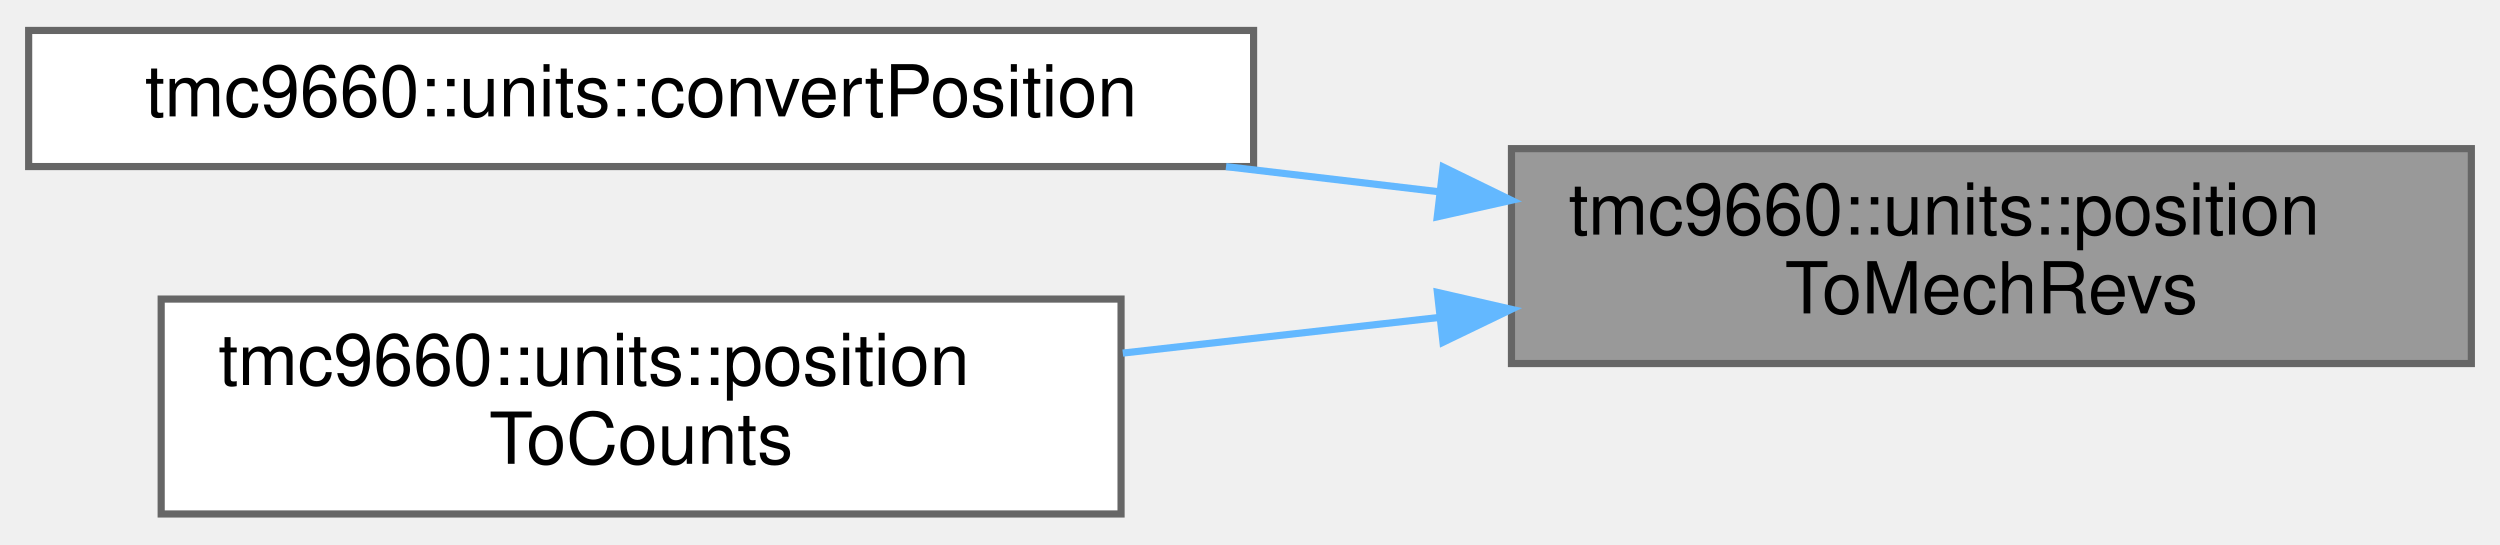
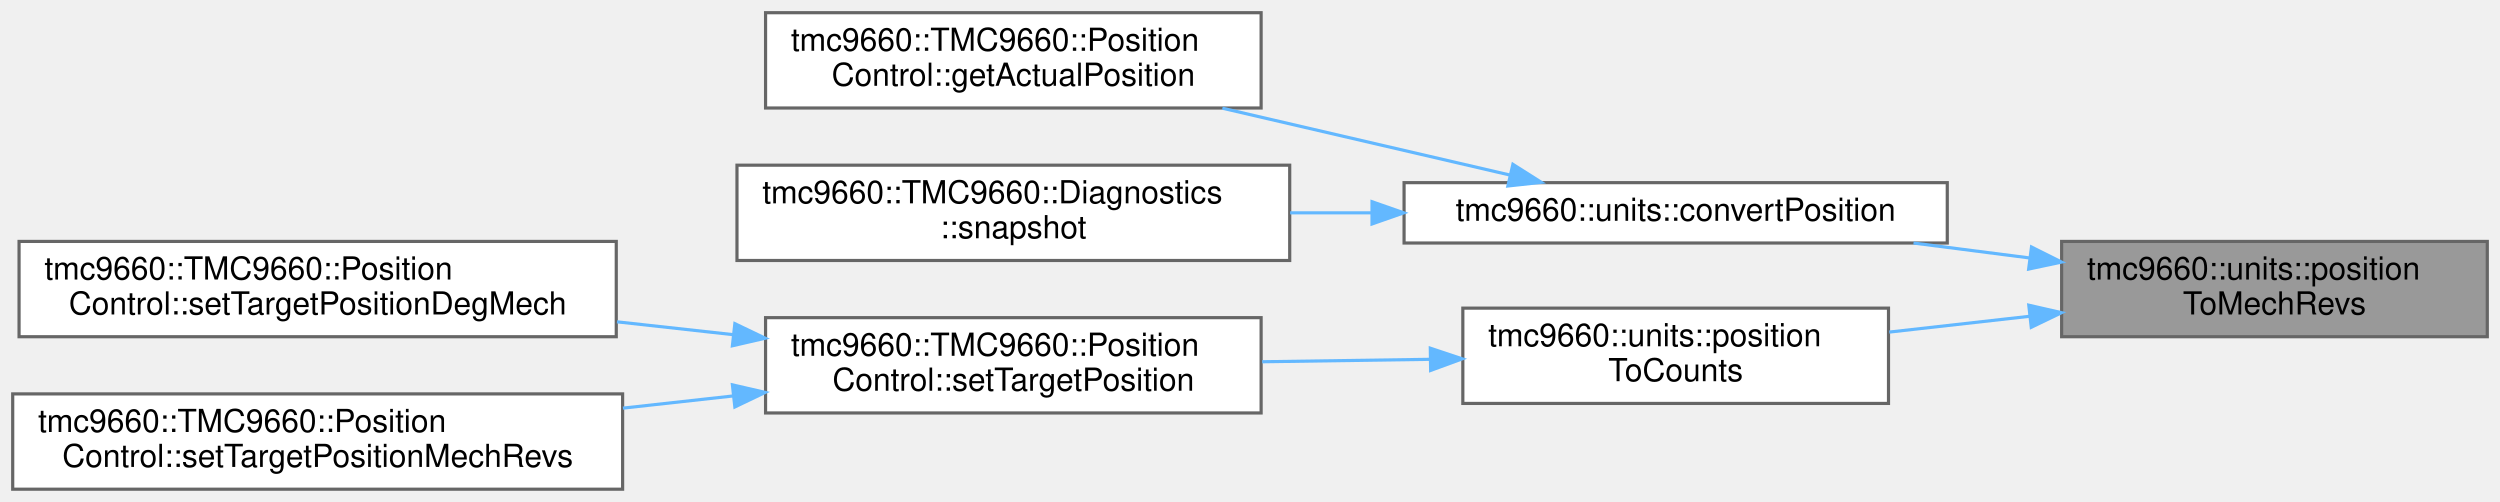
- <svg xmlns="http://www.w3.org/2000/svg" xmlns:xlink="http://www.w3.org/1999/xlink" width="349pt" height="76pt" viewBox="0.00 0.00 349.00 75.50">
-   <g id="graph0" class="graph" transform="scale(1 1) rotate(0) translate(4 71.5)">
+ <svg xmlns="http://www.w3.org/2000/svg" xmlns:xlink="http://www.w3.org/1999/xlink" width="787pt" height="158pt" viewBox="0.00 0.00 787.00 158.00">
+   <g id="graph0" class="graph" transform="scale(1 1) rotate(0) translate(4 154)">
    <g id="Node000001" class="node">
      <g id="a_Node000001">
        <a xlink:title=" ">
-           <polygon fill="#999999" stroke="#666666" points="341,-51 207,-51 207,-21 341,-21 341,-51" />
-           <text text-anchor="start" x="215" y="-39" font-family="Helvetica,sans-Serif" font-size="10.00">tmc9660::units::position</text>
-           <text text-anchor="middle" x="274" y="-28" font-family="Helvetica,sans-Serif" font-size="10.00">ToMechRevs</text>
+           <polygon fill="#999999" stroke="#666666" points="779,-78 645,-78 645,-48 779,-48 779,-78" />
+           <text text-anchor="start" x="653" y="-66" font-family="Helvetica,sans-Serif" font-size="10.00">tmc9660::units::position</text>
+           <text text-anchor="middle" x="712" y="-55" font-family="Helvetica,sans-Serif" font-size="10.00">ToMechRevs</text>
        </a>
      </g>
    </g>
    <g id="Node000002" class="node">
      <g id="a_Node000002">
        <a xlink:href="namespacetmc9660_1_1units.html#a5dd2ed8985a528e099538f286e03cf93" target="_top" xlink:title=" ">
-           <polygon fill="white" stroke="#666666" points="171,-67.5 0,-67.5 0,-48.5 171,-48.5 171,-67.5" />
-           <text text-anchor="middle" x="85.5" y="-55.5" font-family="Helvetica,sans-Serif" font-size="10.00">tmc9660::units::convertPosition</text>
+           <polygon fill="white" stroke="#666666" points="609,-96.5 438,-96.5 438,-77.5 609,-77.5 609,-96.5" />
+           <text text-anchor="middle" x="523.5" y="-84.5" font-family="Helvetica,sans-Serif" font-size="10.00">tmc9660::units::convertPosition</text>
        </a>
      </g>
    </g>
    <g id="edge1_Node000001_Node000002" class="edge">
      <g id="a_edge1_Node000001_Node000002">
        <a xlink:title=" ">
-           <path fill="none" stroke="#63b8ff" d="M196.88,-44.98C187.08,-46.14 177.02,-47.32 167.15,-48.49" />
-           <polygon fill="#63b8ff" stroke="#63b8ff" points="197.46,-48.43 206.98,-43.79 196.64,-41.48 197.46,-48.43" />
+           <path fill="none" stroke="#63b8ff" d="M634.95,-72.79C622.87,-74.34 610.4,-75.95 598.37,-77.49" />
+           <polygon fill="#63b8ff" stroke="#63b8ff" points="635.51,-76.24 644.98,-71.5 634.62,-69.3 635.51,-76.24" />
+         </a>
+       </g>
+     </g>
+     <g id="Node000005" class="node">
+       <g id="a_Node000005">
+         <a xlink:href="namespacetmc9660_1_1units.html#af5242fdff12e4c4648793d61031087a0" target="_top" xlink:title=" ">
+           <polygon fill="white" stroke="#666666" points="590.5,-57 456.5,-57 456.5,-27 590.5,-27 590.5,-57" />
+           <text text-anchor="start" x="464.5" y="-45" font-family="Helvetica,sans-Serif" font-size="10.00">tmc9660::units::position</text>
+           <text text-anchor="middle" x="523.5" y="-34" font-family="Helvetica,sans-Serif" font-size="10.00">ToCounts</text>
+         </a>
+       </g>
+     </g>
+     <g id="edge4_Node000001_Node000005" class="edge">
+       <g id="a_edge4_Node000001_Node000005">
+         <a xlink:title=" ">
+           <path fill="none" stroke="#63b8ff" d="M634.95,-54.44C620.3,-52.79 605.05,-51.07 590.74,-49.46" />
+           <polygon fill="#63b8ff" stroke="#63b8ff" points="634.66,-57.93 644.98,-55.57 635.44,-50.97 634.66,-57.93" />
        </a>
      </g>
    </g>
    <g id="Node000003" class="node">
      <g id="a_Node000003">
-         <a xlink:href="namespacetmc9660_1_1units.html#af5242fdff12e4c4648793d61031087a0" target="_top" xlink:title=" ">
-           <polygon fill="white" stroke="#666666" points="152.5,-30 18.5,-30 18.5,0 152.5,0 152.5,-30" />
-           <text text-anchor="start" x="26.5" y="-18" font-family="Helvetica,sans-Serif" font-size="10.00">tmc9660::units::position</text>
-           <text text-anchor="middle" x="85.5" y="-7" font-family="Helvetica,sans-Serif" font-size="10.00">ToCounts</text>
+         <a xlink:href="structtmc9660_1_1TMC9660_1_1PositionControl.html#ac7b7f7bf31a0306a369b1a27b7928c43" target="_top" xlink:title="Read actual position in any engineering unit.">
+           <polygon fill="white" stroke="#666666" points="393,-150 237,-150 237,-120 393,-120 393,-150" />
+           <text text-anchor="start" x="245" y="-138" font-family="Helvetica,sans-Serif" font-size="10.00">tmc9660::TMC9660::Position</text>
+           <text text-anchor="middle" x="315" y="-127" font-family="Helvetica,sans-Serif" font-size="10.00">Control::getActualPosition</text>
        </a>
      </g>
    </g>
-     <g id="edge2_Node000001_Node000003" class="edge">
-       <g id="a_edge2_Node000001_Node000003">
+     <g id="edge2_Node000002_Node000003" class="edge">
+       <g id="a_edge2_Node000002_Node000003">
        <a xlink:title=" ">
-           <path fill="none" stroke="#63b8ff" d="M196.95,-27.44C182.3,-25.79 167.05,-24.07 152.74,-22.46" />
-           <polygon fill="#63b8ff" stroke="#63b8ff" points="196.66,-30.93 206.98,-28.57 197.44,-23.97 196.66,-30.93" />
+           <path fill="none" stroke="#63b8ff" d="M471.44,-98.87C444.06,-105.23 410.03,-113.14 380.8,-119.94" />
+           <polygon fill="#63b8ff" stroke="#63b8ff" points="472.26,-102.27 481.21,-96.6 470.68,-95.45 472.26,-102.27" />
+         </a>
+       </g>
+     </g>
+     <g id="Node000004" class="node">
+       <g id="a_Node000004">
+         <a xlink:href="structtmc9660_1_1TMC9660_1_1Diagnostics.html#a71ddddefacd8cf78bc685e159edf3669" target="_top" xlink:title="Populate a full motor state snapshot.">
+           <polygon fill="white" stroke="#666666" points="402,-102 228,-102 228,-72 402,-72 402,-102" />
+           <text text-anchor="start" x="236" y="-90" font-family="Helvetica,sans-Serif" font-size="10.00">tmc9660::TMC9660::Diagnostics</text>
+           <text text-anchor="middle" x="315" y="-79" font-family="Helvetica,sans-Serif" font-size="10.00">::snapshot</text>
+         </a>
+       </g>
+     </g>
+     <g id="edge3_Node000002_Node000004" class="edge">
+       <g id="a_edge3_Node000002_Node000004">
+         <a xlink:title=" ">
+           <path fill="none" stroke="#63b8ff" d="M427.89,-87C419.3,-87 410.63,-87 402.13,-87" />
+           <polygon fill="#63b8ff" stroke="#63b8ff" points="427.91,-90.5 437.91,-87 427.91,-83.5 427.91,-90.5" />
+         </a>
+       </g>
+     </g>
+     <g id="Node000006" class="node">
+       <g id="a_Node000006">
+         <a xlink:href="structtmc9660_1_1TMC9660_1_1PositionControl.html#af4bef748d8758cb77a15b82b8ebebce1" target="_top" xlink:title="Set target position in any engineering unit (canonical API).">
+           <polygon fill="white" stroke="#666666" points="393,-54 237,-54 237,-24 393,-24 393,-54" />
+           <text text-anchor="start" x="245" y="-42" font-family="Helvetica,sans-Serif" font-size="10.00">tmc9660::TMC9660::Position</text>
+           <text text-anchor="middle" x="315" y="-31" font-family="Helvetica,sans-Serif" font-size="10.00">Control::setTargetPosition</text>
+         </a>
+       </g>
+     </g>
+     <g id="edge5_Node000005_Node000006" class="edge">
+       <g id="a_edge5_Node000005_Node000006">
+         <a xlink:title=" ">
+           <path fill="none" stroke="#63b8ff" d="M446.28,-40.89C429.01,-40.64 410.65,-40.38 393.33,-40.12" />
+           <polygon fill="#63b8ff" stroke="#63b8ff" points="446.26,-44.39 456.31,-41.04 446.36,-37.39 446.26,-44.39" />
+         </a>
+       </g>
+     </g>
+     <g id="Node000007" class="node">
+       <g id="a_Node000007">
+         <a xlink:href="structtmc9660_1_1TMC9660_1_1PositionControl.html#a53be18e4dec6e8558c68ad7276672c0a" target="_top" xlink:title="Convenience: set target position in mechanical degrees.">
+           <polygon fill="white" stroke="#666666" points="190,-78 2,-78 2,-48 190,-48 190,-78" />
+           <text text-anchor="start" x="10" y="-66" font-family="Helvetica,sans-Serif" font-size="10.00">tmc9660::TMC9660::Position</text>
+           <text text-anchor="middle" x="96" y="-55" font-family="Helvetica,sans-Serif" font-size="10.00">Control::setTargetPositionDegMech</text>
+         </a>
+       </g>
+     </g>
+     <g id="edge6_Node000006_Node000007" class="edge">
+       <g id="a_edge6_Node000006_Node000007">
+         <a xlink:title=" ">
+           <path fill="none" stroke="#63b8ff" d="M226.86,-48.64C214.8,-49.97 202.38,-51.35 190.22,-52.69" />
+           <polygon fill="#63b8ff" stroke="#63b8ff" points="227.33,-52.11 236.88,-47.53 226.56,-45.15 227.33,-52.11" />
+         </a>
+       </g>
+     </g>
+     <g id="Node000008" class="node">
+       <g id="a_Node000008">
+         <a xlink:href="structtmc9660_1_1TMC9660_1_1PositionControl.html#afd191804c8707b0037aec93bb5eddd30" target="_top" xlink:title="Convenience: set target position in mechanical revolutions.">
+           <polygon fill="white" stroke="#666666" points="192,-30 0,-30 0,0 192,0 192,-30" />
+           <text text-anchor="start" x="8" y="-18" font-family="Helvetica,sans-Serif" font-size="10.00">tmc9660::TMC9660::Position</text>
+           <text text-anchor="middle" x="96" y="-7" font-family="Helvetica,sans-Serif" font-size="10.00">Control::setTargetPositionMechRevs</text>
+         </a>
+       </g>
+     </g>
+     <g id="edge7_Node000006_Node000008" class="edge">
+       <g id="a_edge7_Node000006_Node000008">
+         <a xlink:title=" ">
+           <path fill="none" stroke="#63b8ff" d="M226.92,-29.37C215.46,-28.1 203.68,-26.8 192.1,-25.52" />
+           <polygon fill="#63b8ff" stroke="#63b8ff" points="226.56,-32.85 236.88,-30.47 227.33,-25.89 226.56,-32.85" />
        </a>
      </g>
    </g>
  </g>
</svg>
